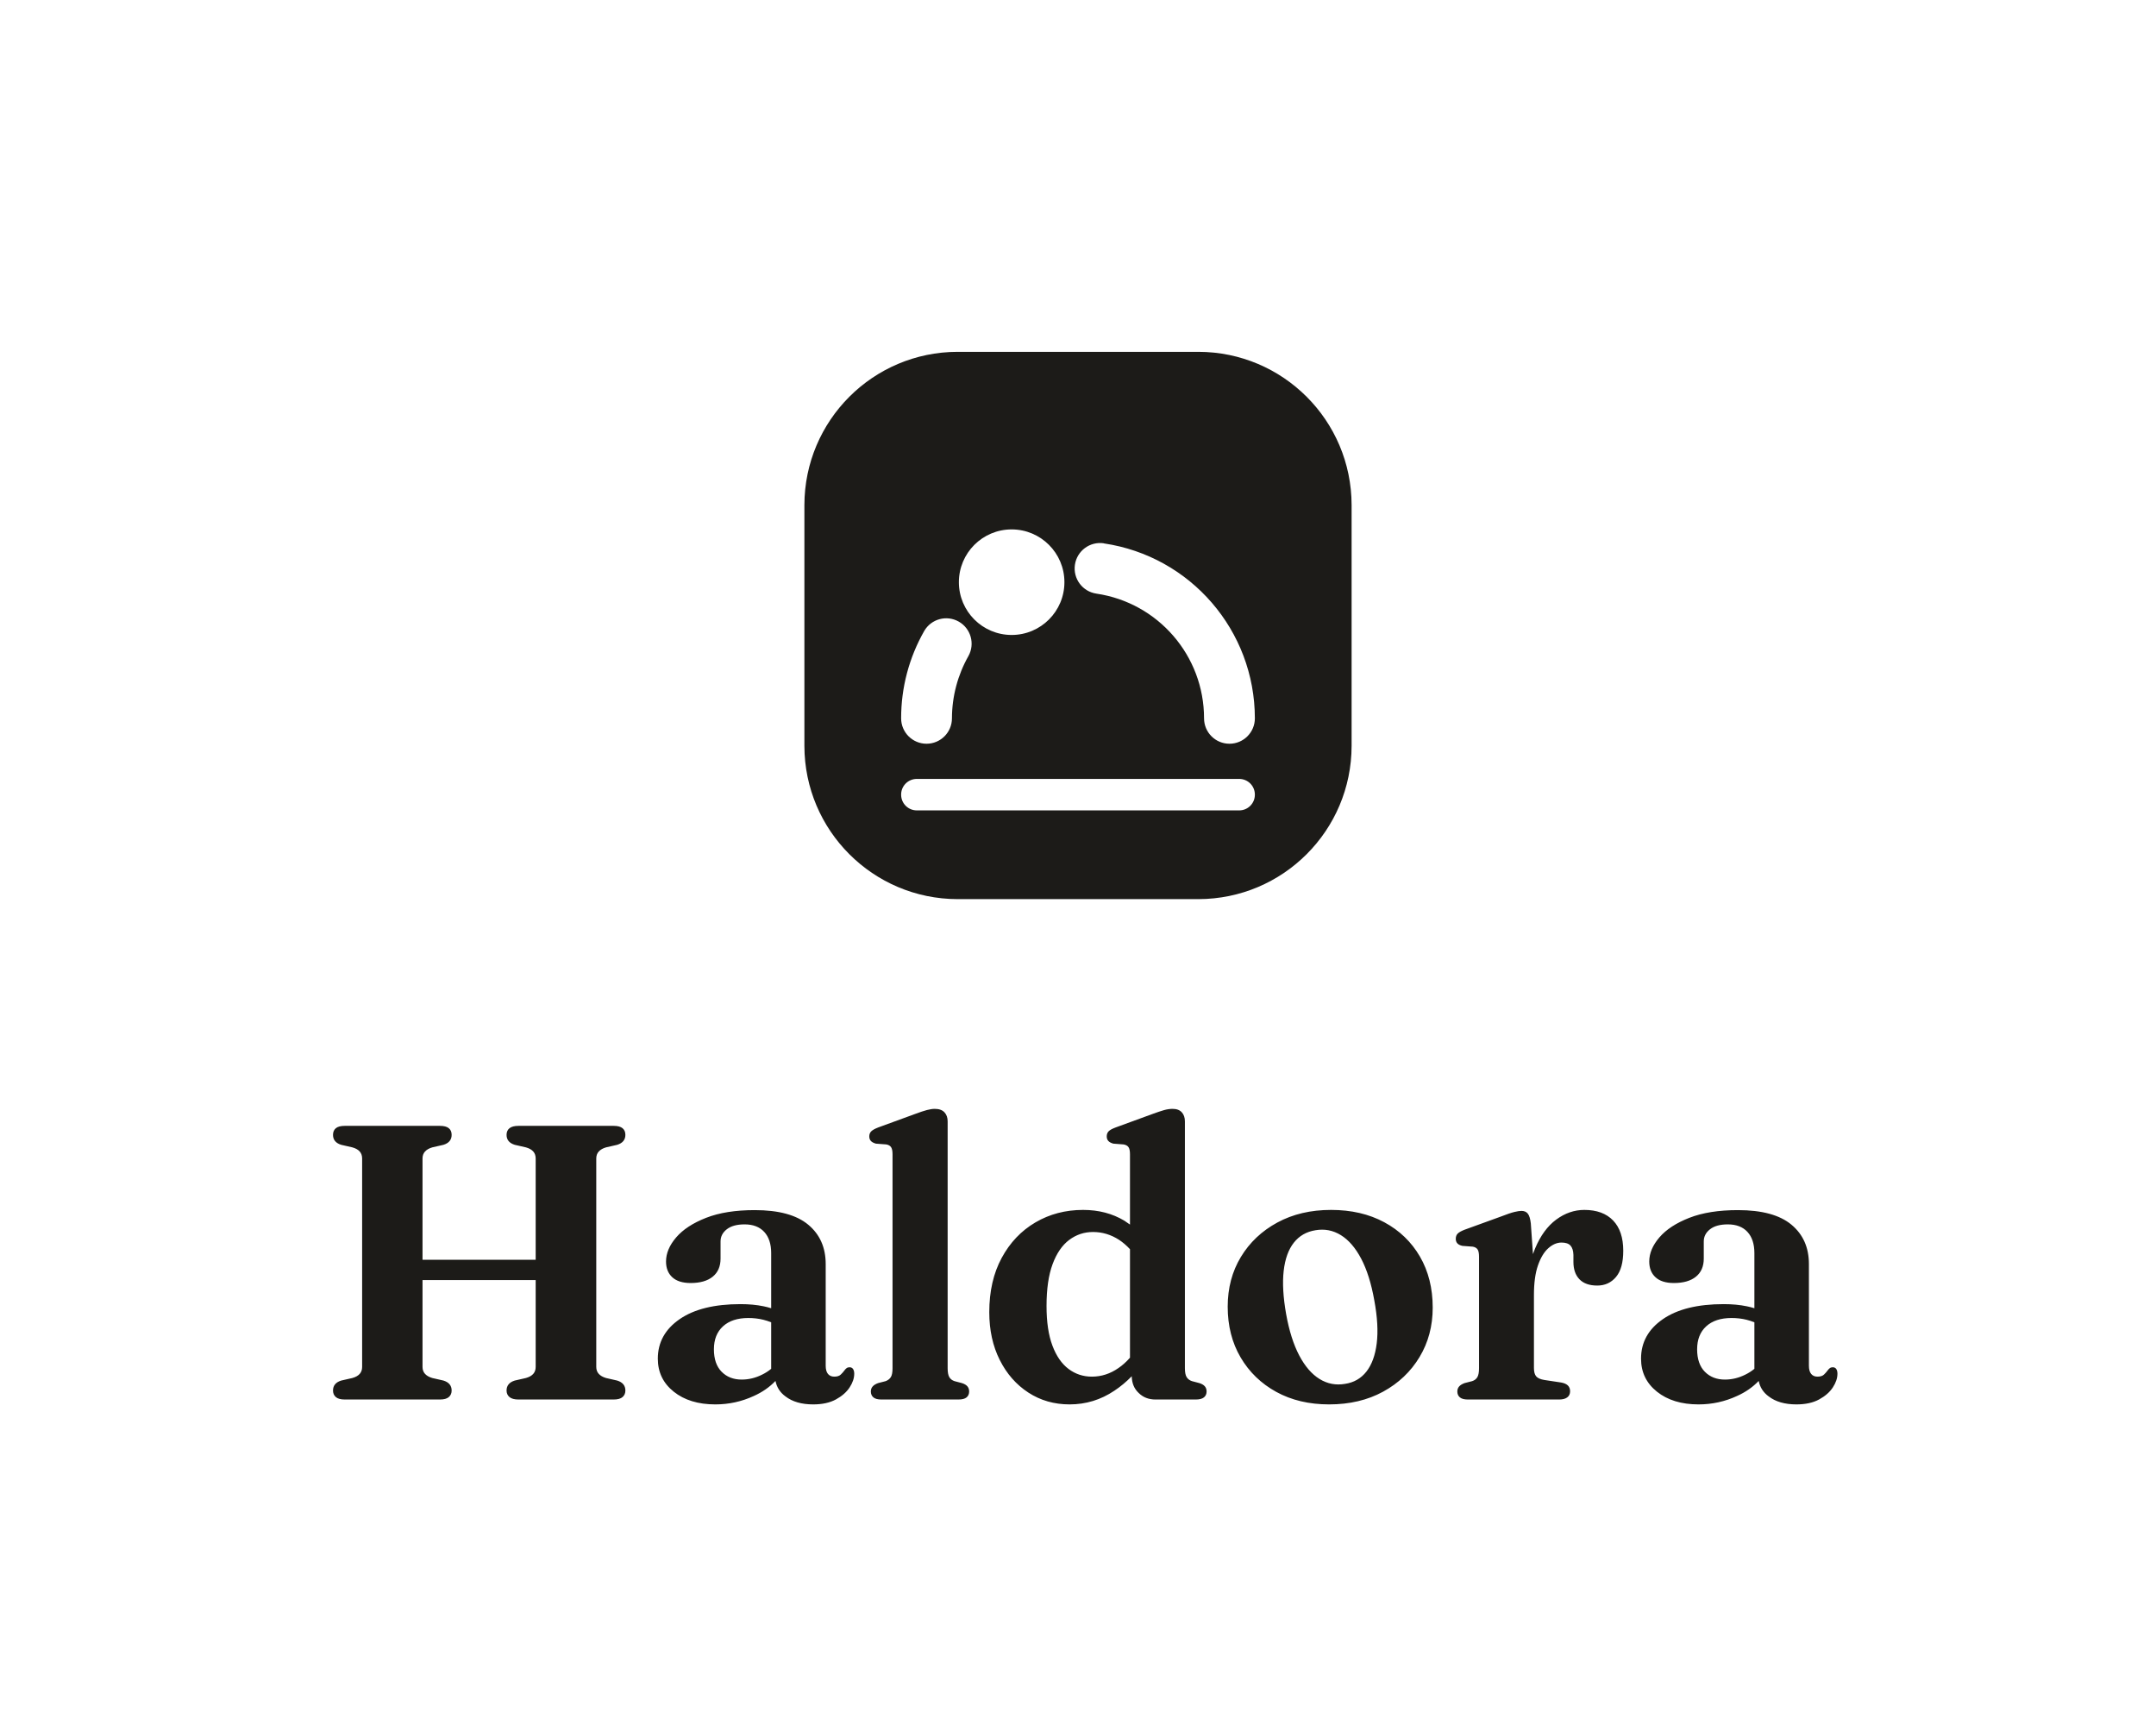
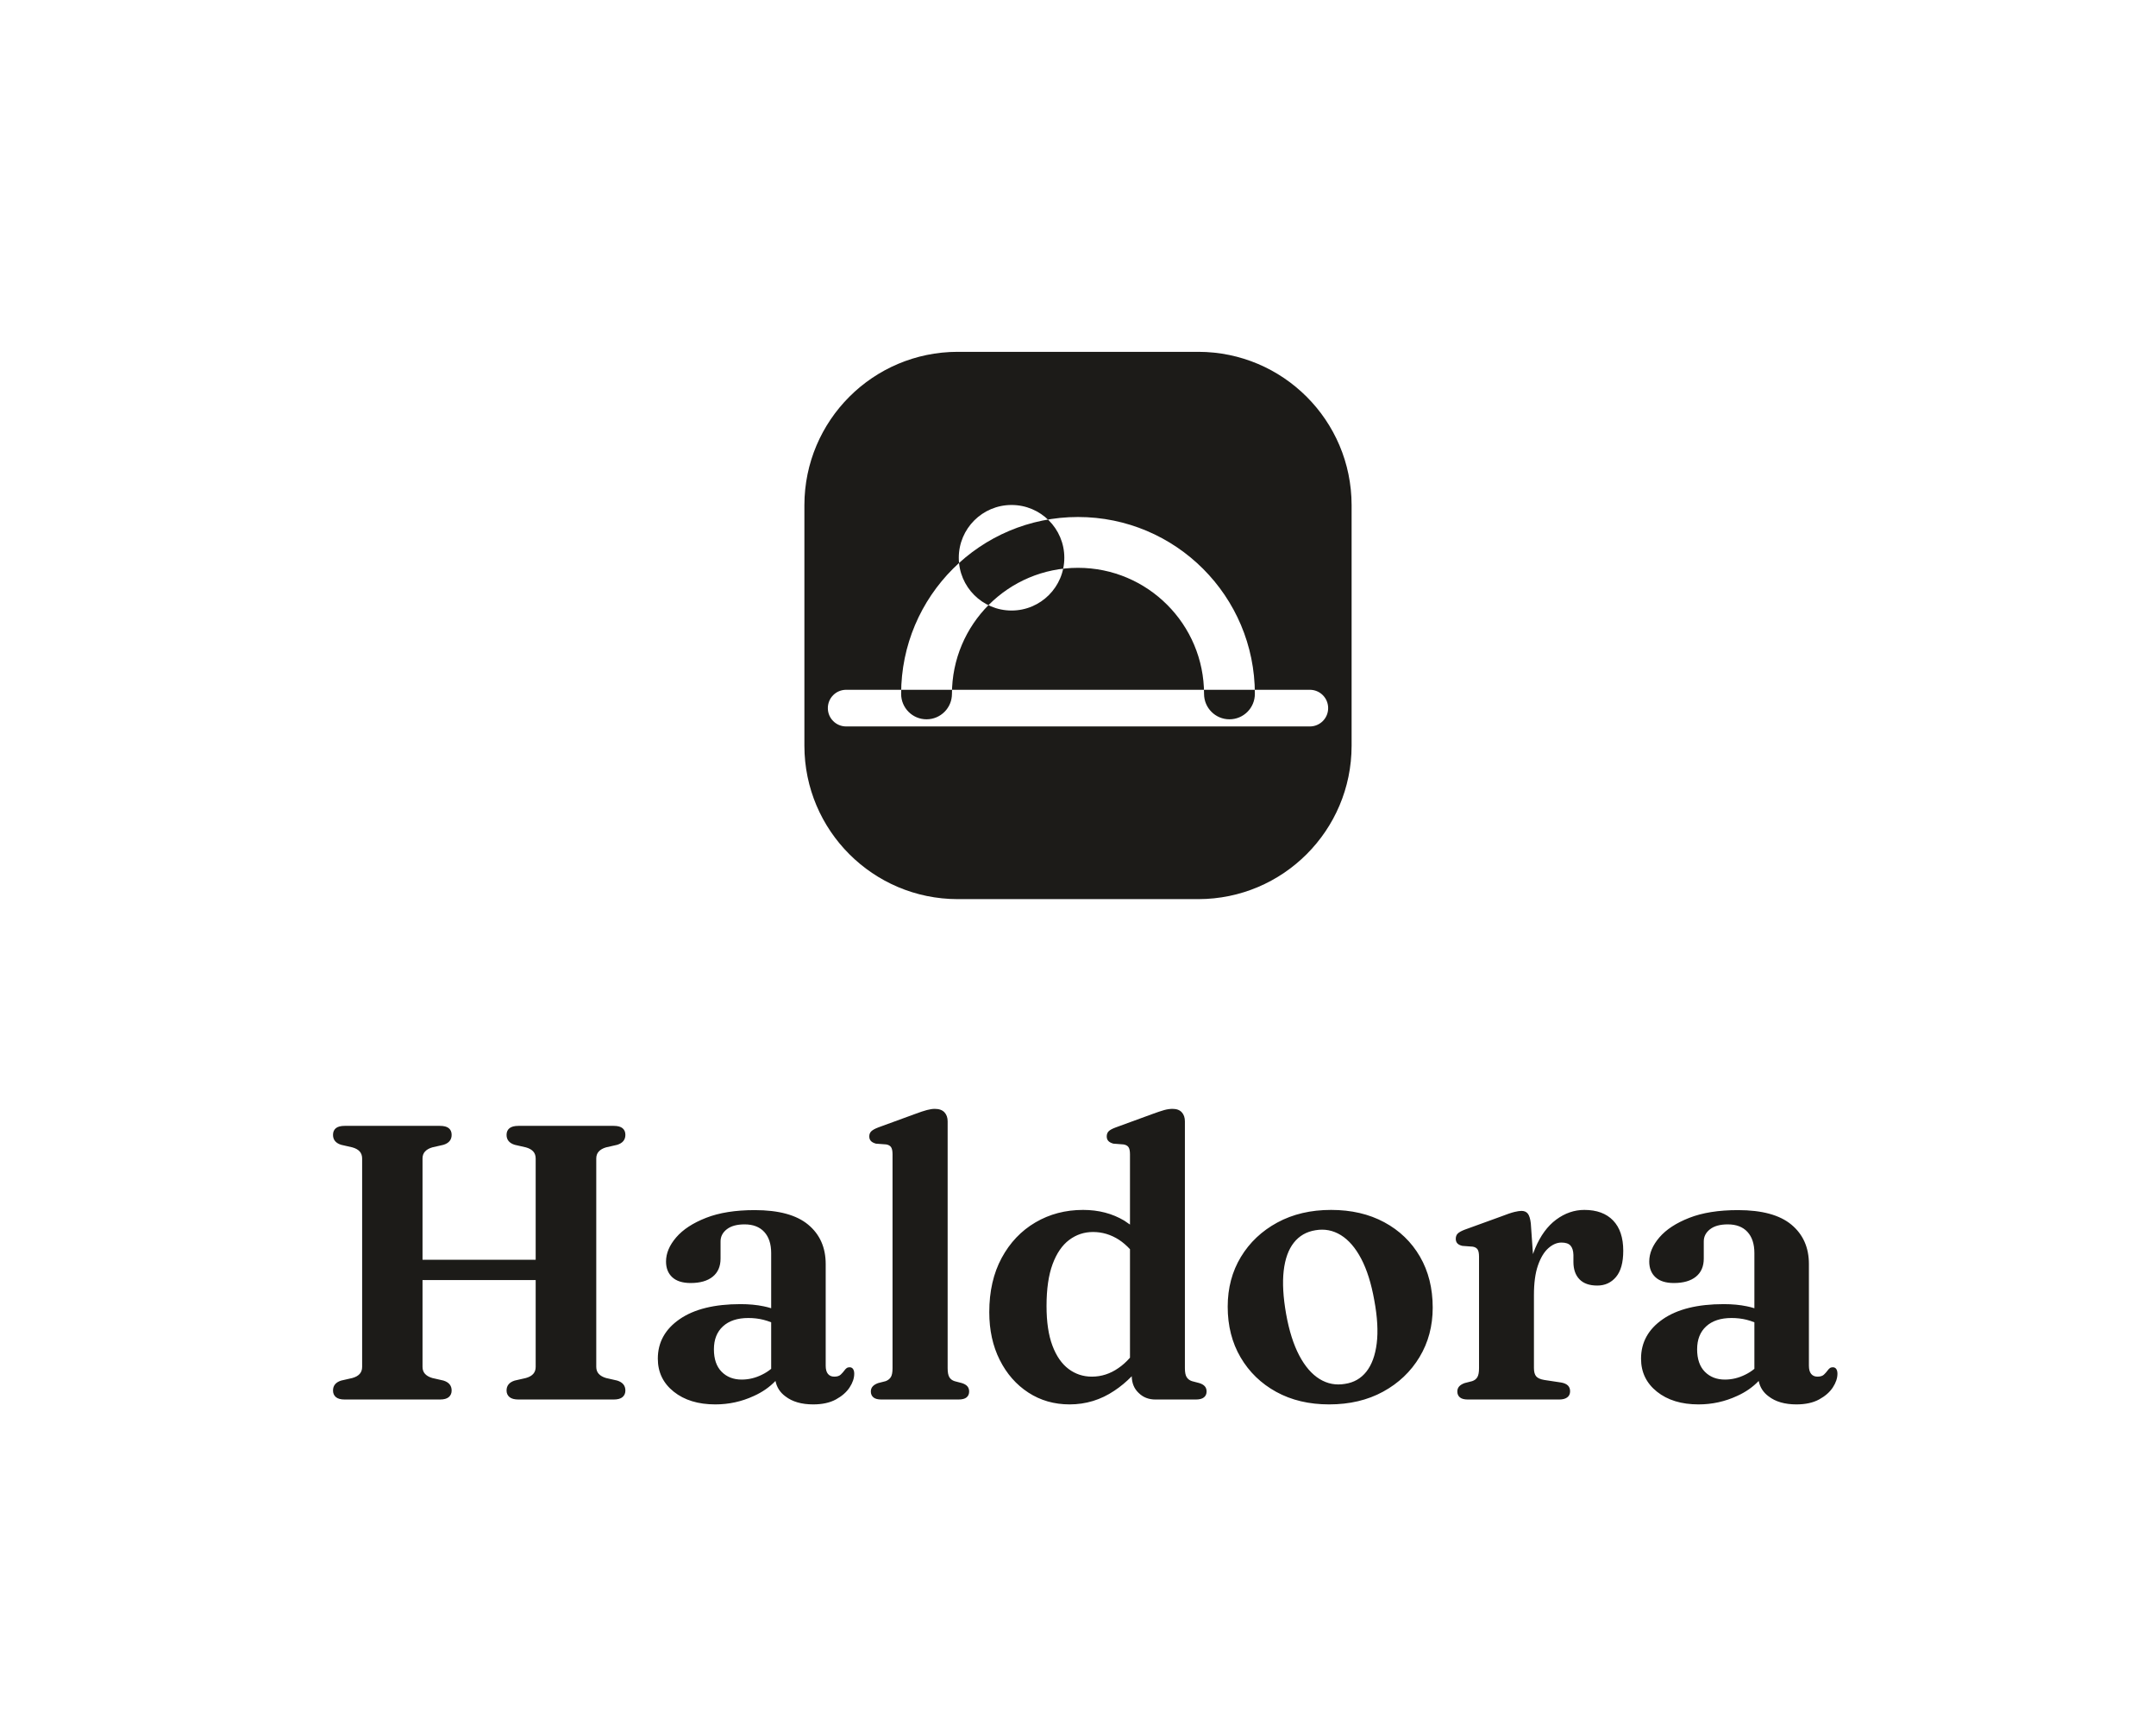
<svg xmlns="http://www.w3.org/2000/svg" width="220.64" height="175.2" viewBox="0 0 220.64 175.2">
-   <path fill="#1c1b18" fill-rule="evenodd" d="M98 36h24.64a15.7 15.7 0 0 1 15.68 15.68v24.64A15.7 15.7 0 0 1 122.64 92H98a15.7 15.7 0 0 1-15.68-15.68V51.68A15.7 15.7 0 0 1 98 36m-5.78 37.5a18 18 0 0 1 2.37-8.95 2.6 2.6 0 0 1 4.52 2.57 13 13 0 0 0-1.69 6.38 2.6 2.6 0 0 1-5.2 0m20.74-17.9a18.1 18.1 0 0 1 15.46 17.9 2.6 2.6 0 0 1-5.2 0 12.9 12.9 0 0 0-11.02-12.76 2.6 2.6 0 0 1 .76-5.15M93.83 79.7h32.98a1.6 1.6 0 0 1 1.61 1.61 1.6 1.6 0 0 1-1.61 1.61H93.83a1.6 1.6 0 0 1-1.61-1.6 1.6 1.6 0 0 1 1.61-1.62m4.3-20.13a5.4 5.4 0 1 0 10.8 0 5.4 5.4 0 1 0-10.8 0" />
+   <path fill="#1c1b18" fill-rule="evenodd" d="M98 36h24.64a15.7 15.7 0 0 1 15.68 15.68v24.64A15.7 15.7 0 0 1 122.64 92H98a15.7 15.7 0 0 1-15.68-15.68V51.68A15.7 15.7 0 0 1 98 36m-5.78 35a18.1 18.1 0 0 1 36.2 0 2.6 2.6 0 0 1-5.2 0 12.9 12.9 0 0 0-25.8 0 2.6 2.6 0 0 1-5.2 0m-5.63-.42h47.46a1.87 1.87 0 0 1 1.87 1.88 1.87 1.87 0 0 1-1.87 1.87H86.59a1.87 1.87 0 0 1-1.87-1.87 1.87 1.87 0 0 1 1.87-1.88m11.53-13.51a5.4 5.4 0 1 0 10.8 0 5.4 5.4 0 1 0-10.8 0" />
  <path fill="#1c1b18" d="M43.24 130.98v8.88q0 .44.26.72t.74.42l1.14.26q.84.26.84 1.02 0 .42-.29.67t-.91.25h-9.74q-.62 0-.91-.25t-.29-.67q0-.76.84-1.02l1.14-.26q.5-.14.75-.42t.25-.72v-21.32q0-.44-.25-.72t-.75-.42l-1.14-.26q-.84-.26-.84-1.02 0-.44.29-.68t.91-.24h9.74q.62 0 .91.24t.29.68q0 .76-.84 1.02l-1.14.26q-.48.14-.74.42t-.26.72v10.36h11.58v-10.36q0-.44-.25-.72t-.75-.42l-1.14-.26q-.84-.26-.84-1.02 0-.44.3-.68t.92-.24h9.74q.62 0 .91.24t.29.68q0 .76-.84 1.02l-1.14.26q-.48.14-.74.42t-.26.72v21.32q0 .44.26.72t.74.42l1.14.26q.84.26.84 1.02 0 .42-.29.67t-.91.25h-9.74q-.62 0-.92-.25t-.3-.67q0-.76.84-1.02l1.14-.26q.5-.14.75-.42t.25-.72v-8.88zm24.08 8.04q0-2.5 2.23-4.04t6.23-1.54q1.3 0 2.36.22.4.08.78.2v-5.64q0-1.4-.71-2.17t-2.01-.77q-1.18 0-1.82.5t-.64 1.24v1.76q0 1.2-.8 1.85t-2.26.65q-1.24 0-1.88-.59t-.64-1.61q0-1.26 1.04-2.47t3.06-2 4.98-.79q3.68 0 5.47 1.49t1.79 4.03v10.4q0 .56.23.84t.65.28q.44 0 .66-.21t.38-.43q.1-.14.22-.23t.3-.09q.24 0 .36.18t.12.48q0 .68-.47 1.4t-1.4 1.23-2.33.51q-1.78 0-2.84-.82-.82-.6-1.02-1.58-.92.96-2.22 1.54-1.86.86-3.94.86-2.62 0-4.25-1.3t-1.63-3.38m11.6 1.04v-4.76q-.4-.16-.8-.26-.72-.18-1.54-.18-1.66 0-2.59.85t-.93 2.35.79 2.3 2.05.8q1.08 0 2.08-.5.5-.24.94-.6m18.06-25.32V140q0 .62.17.91t.53.41l.76.2q.38.12.56.33t.18.53q0 .38-.26.6t-.84.22H90.2q-.56 0-.82-.22t-.26-.6q0-.3.18-.51t.56-.35l.78-.2q.36-.14.53-.42t.17-.9v-21.9q0-.5-.15-.72t-.49-.28l-1.06-.08q-.36-.1-.52-.28t-.16-.46q0-.32.2-.52t.72-.4L93.6 114q.8-.3 1.26-.42t.8-.12q.66 0 .99.35t.33.93m4.26 19.52q0-3.2 1.27-5.55t3.45-3.63 4.88-1.28q2.38 0 4.22 1.1l.58.4v-7.2q0-.5-.15-.72t-.51-.28l-1.04-.08q-.36-.1-.52-.28t-.16-.46q0-.32.19-.52t.73-.4l3.72-1.36q.76-.28 1.22-.41t.88-.13q.62 0 .94.35t.32.93V140q0 .62.18.91t.54.41l.76.2q.38.12.56.33t.18.53q0 .38-.27.6t-.83.22h-4.14q-1.04 0-1.72-.68-.68-.64-.7-1.7-.84.86-1.78 1.48-2.08 1.4-4.58 1.4-2.36 0-4.22-1.21t-2.93-3.34-1.07-4.89m14.4 4.66v-11.1q-.54-.58-1.12-.96-1.24-.8-2.66-.8-1.36 0-2.44.81t-1.7 2.48-.62 4.29q0 2.44.6 4.04t1.65 2.39 2.39.79q1.46 0 2.72-.88.62-.42 1.18-1.06m20.58-15.12q3.1 0 5.44 1.26t3.65 3.51 1.31 5.23q0 2.82-1.35 5.06t-3.73 3.54-5.52 1.3q-3.08 0-5.41-1.28t-3.65-3.53-1.32-5.19q0-2.86 1.35-5.09t3.73-3.52 5.5-1.29m1.42 17.8q1.36-.2 2.19-1.25t1.06-2.89-.25-4.42q-.46-2.58-1.34-4.25t-2.08-2.41-2.6-.5q-1.38.22-2.21 1.27t-1.04 2.88.25 4.43q.46 2.56 1.34 4.23t2.08 2.41 2.6.5m19.02-16.42.22 3.14q.1-.3.22-.58.82-1.96 2.16-2.95t2.88-.99q1.9 0 2.94 1.08t1.04 3.1q0 1.8-.74 2.68t-1.92.88q-1.2 0-1.82-.64t-.62-1.78v-.72q-.02-.64-.3-.95t-.92-.31q-.7 0-1.35.58t-1.06 1.76-.41 3.02v7.48q0 .58.23.85t.83.37l1.72.26q.46.08.69.3t.23.6q0 .4-.29.62t-.83.22h-9.34q-.56 0-.82-.22t-.26-.6q0-.3.18-.51t.56-.35l.78-.2q.36-.12.53-.41t.17-.91v-11.42q0-.52-.15-.74t-.49-.28l-1.06-.08q-.36-.08-.52-.26t-.16-.46q0-.34.2-.54t.72-.4l3.64-1.32q.98-.38 1.44-.49t.72-.11q.44 0 .66.29t.3.99m11.28 13.84q0-2.5 2.23-4.04t6.23-1.54q1.3 0 2.36.22.4.08.78.2v-5.64q0-1.4-.71-2.17t-2.01-.77q-1.18 0-1.82.5t-.64 1.24v1.76q0 1.2-.8 1.85t-2.26.65q-1.24 0-1.88-.59t-.64-1.61q0-1.26 1.04-2.47t3.06-2 4.98-.79q3.68 0 5.47 1.49t1.79 4.03v10.4q0 .56.23.84t.65.28q.44 0 .66-.21t.38-.43q.1-.14.22-.23t.3-.09q.24 0 .36.18t.12.48q0 .68-.47 1.4t-1.4 1.23-2.33.51q-1.78 0-2.84-.82-.82-.6-1.02-1.58-.92.96-2.22 1.54-1.86.86-3.94.86-2.62 0-4.25-1.3t-1.63-3.38m11.6 1.04v-4.76q-.4-.16-.8-.26-.72-.18-1.54-.18-1.66 0-2.59.85t-.93 2.35.79 2.3 2.05.8q1.08 0 2.08-.5.5-.24.94-.6" />
</svg>
